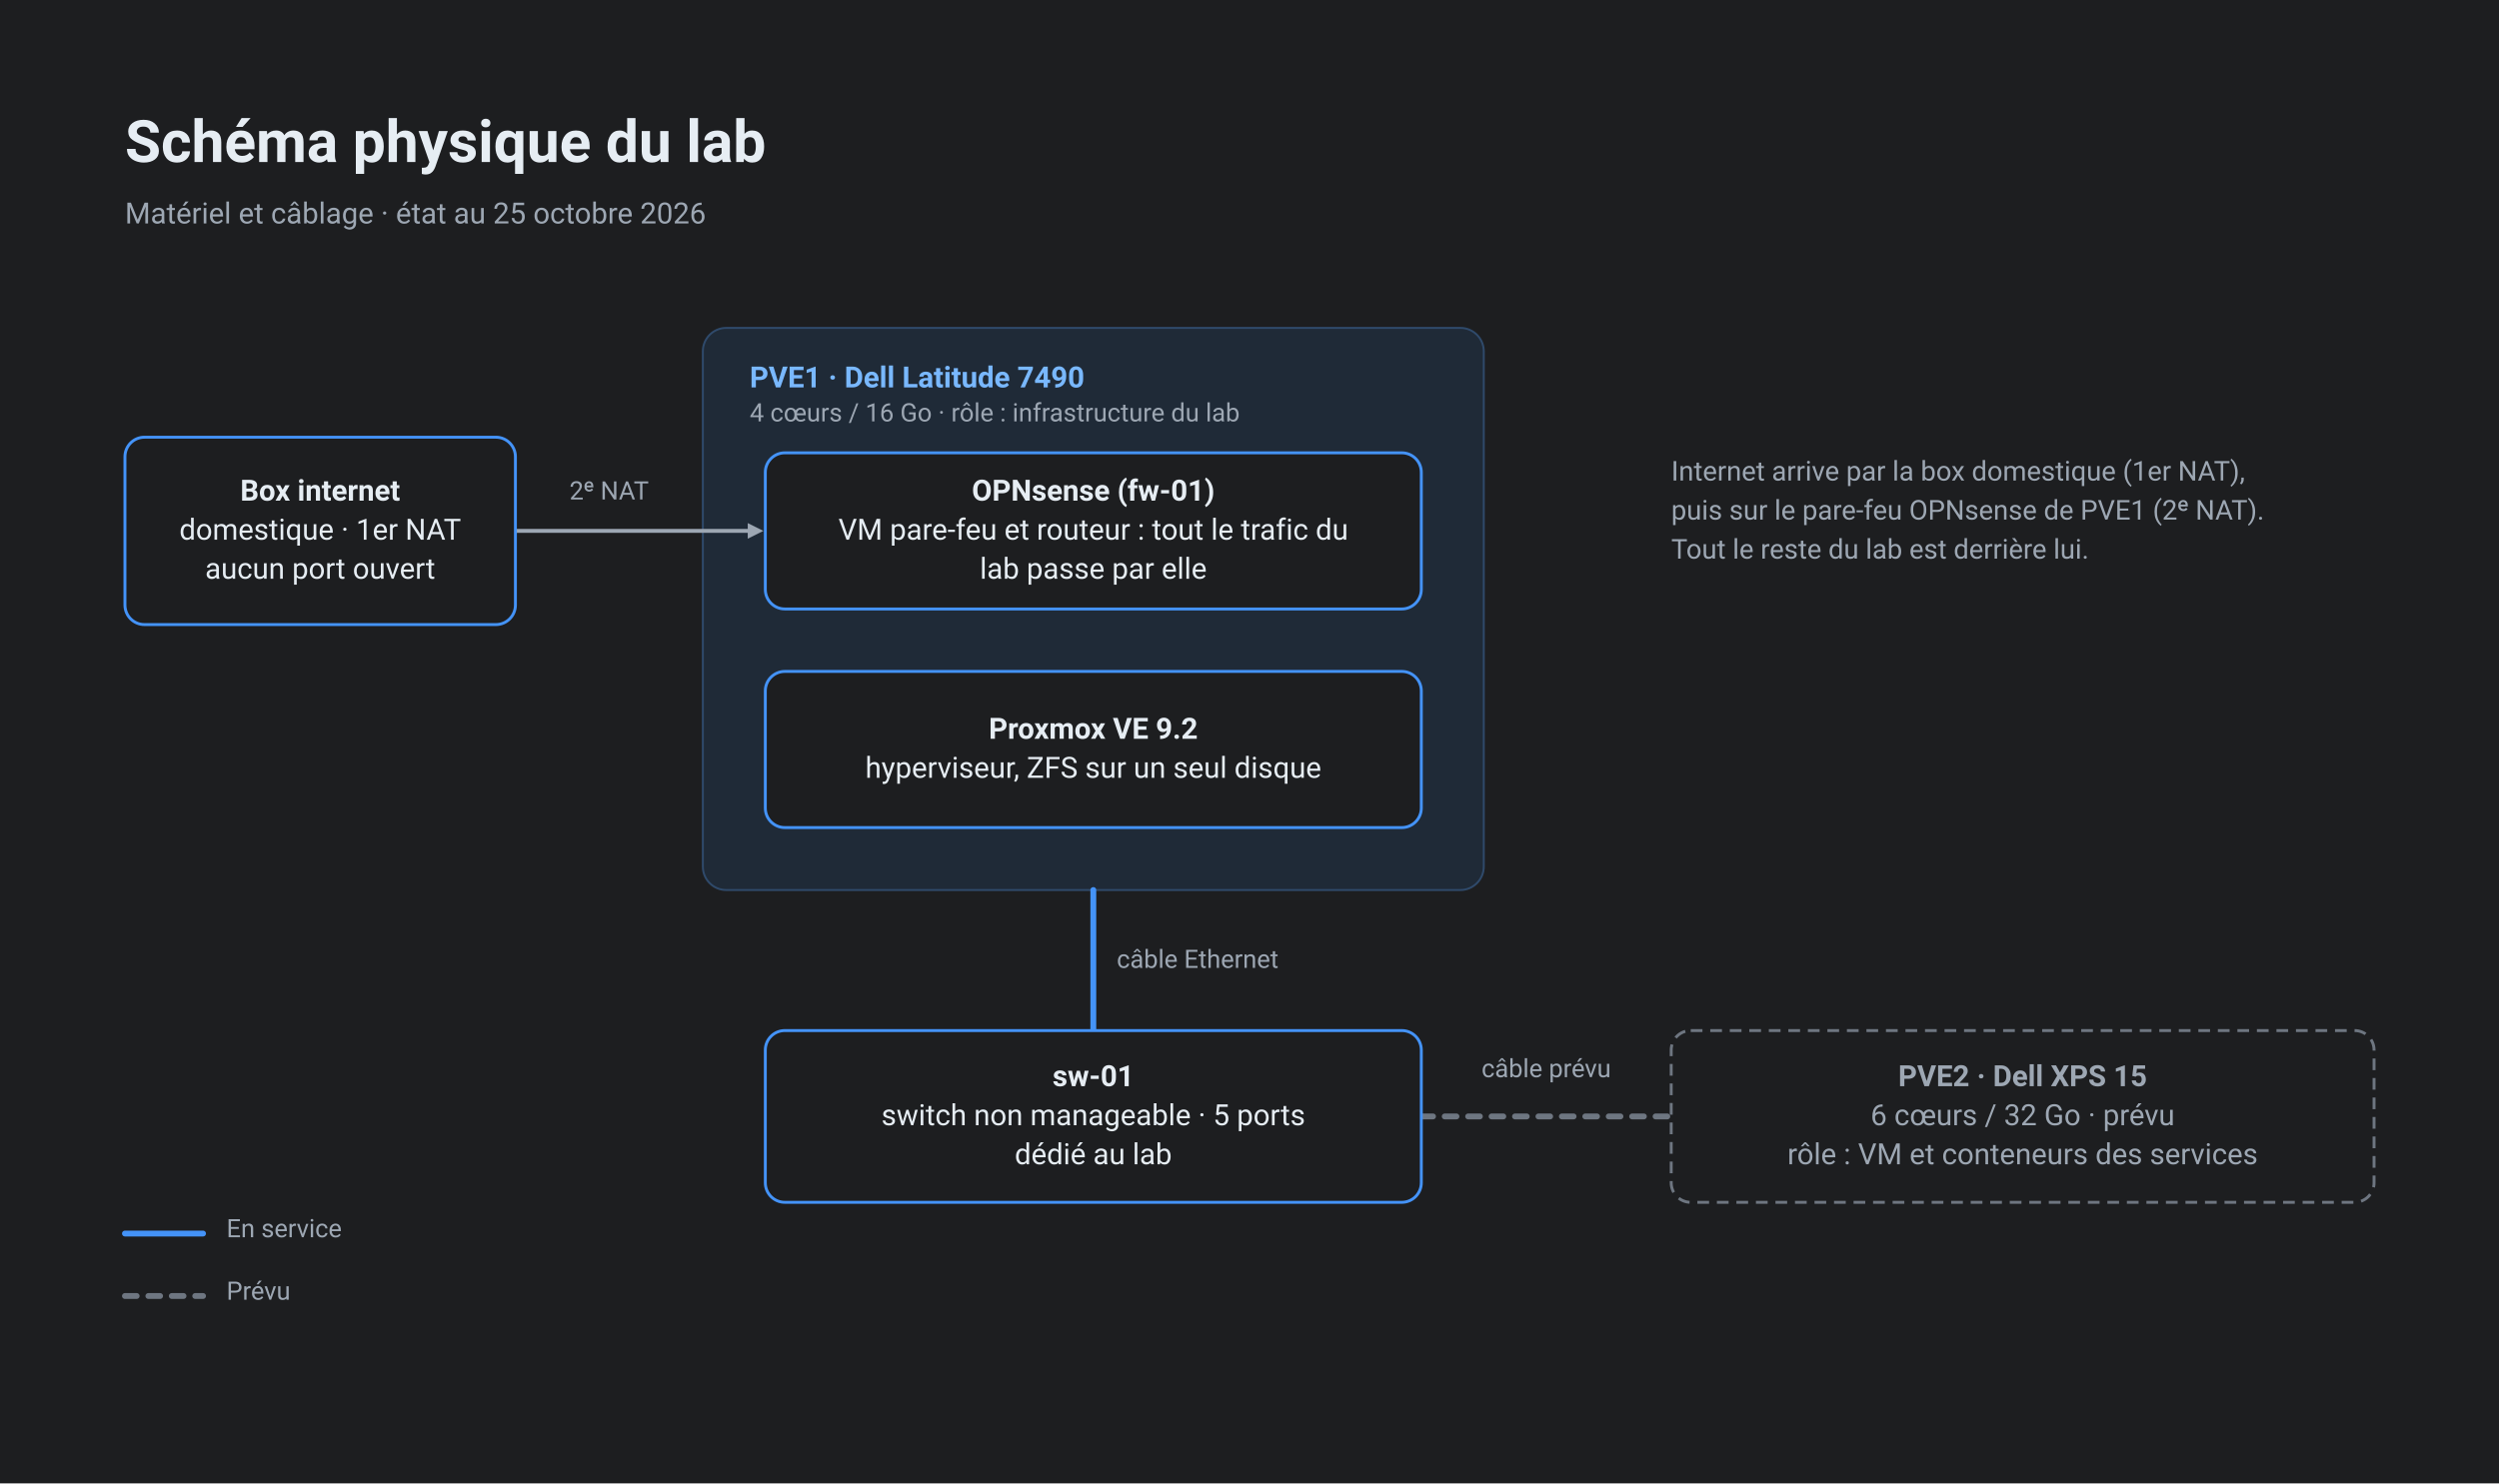
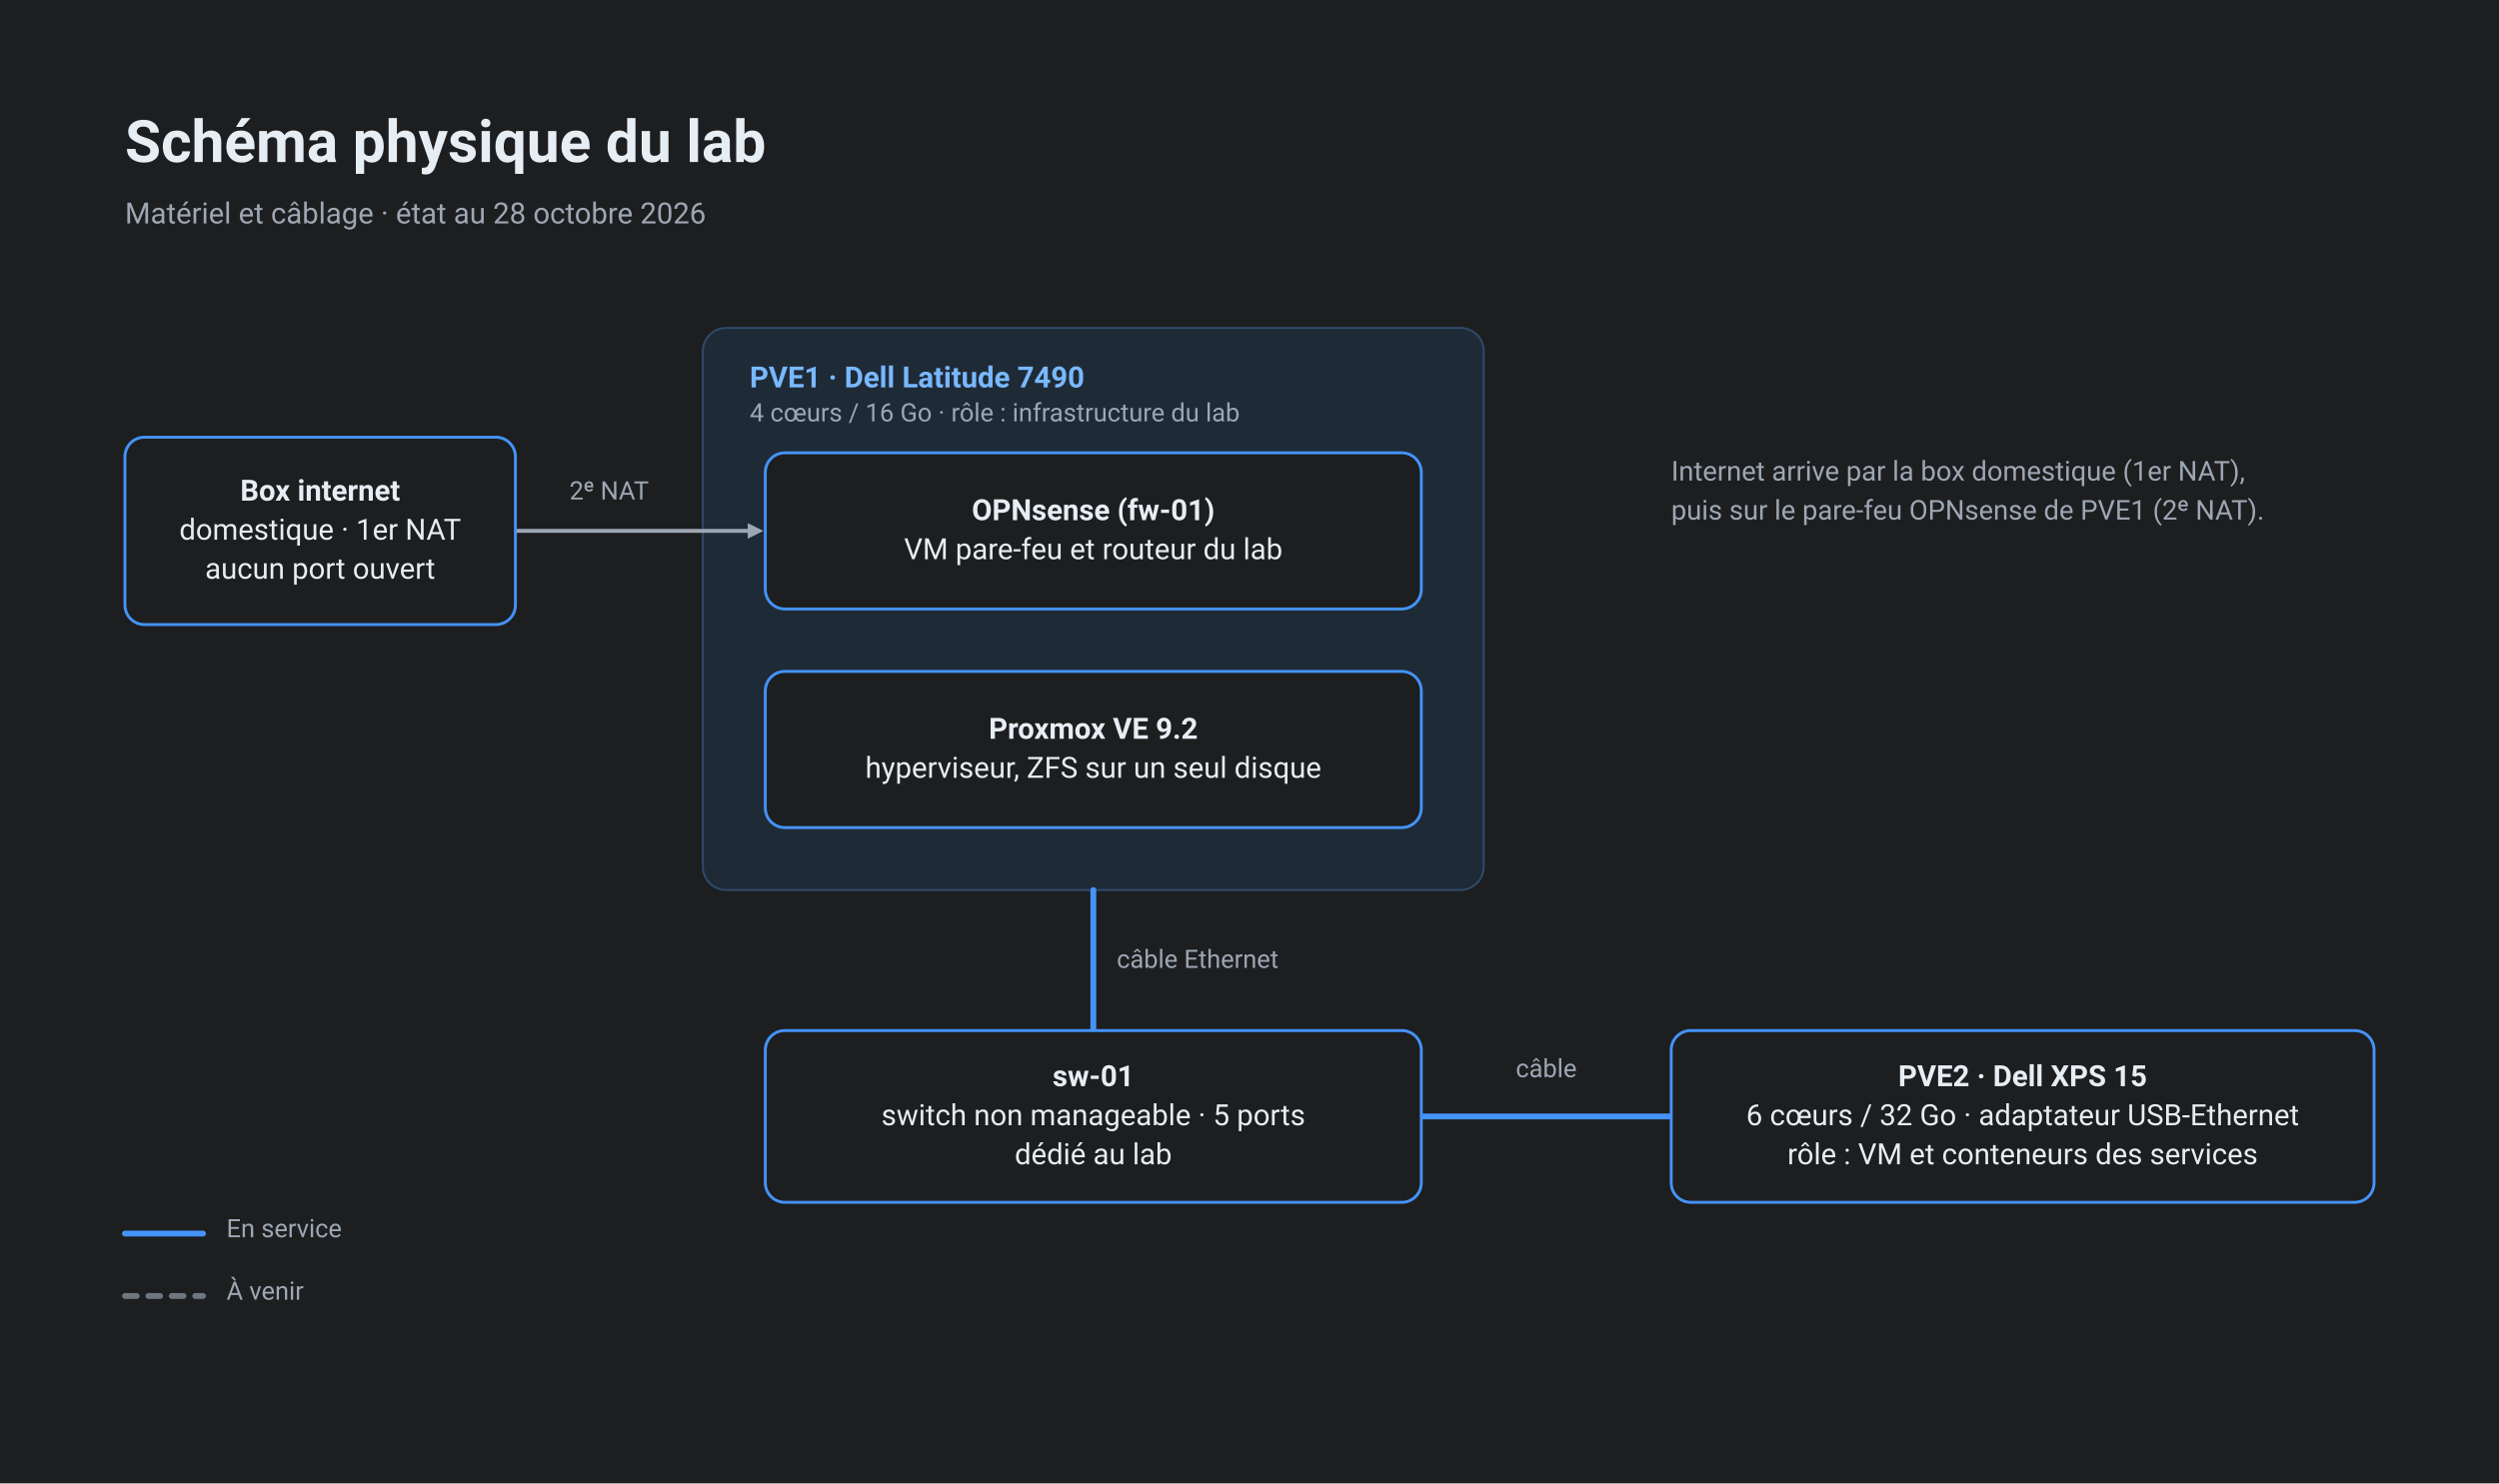
<svg xmlns="http://www.w3.org/2000/svg" width="1280" height="760" viewBox="0 0 1280 760" role="img" aria-label="Schéma physique du lab" font-family="system-ui, -apple-system, 'Segoe UI', Roboto, Helvetica, Arial, sans-serif">
  <rect width="1280" height="760" fill="#1d1e20" />
  <rect x="360" y="168" width="400" height="288" rx="12" fill="#1f2a37" stroke="#2f4a6b" stroke-width="1" />
  <svg x="264" y="268" overflow="visible" width="127" height="8" viewBox="0 0 127 8" preserveAspectRatio="none" style="fill: none; stroke: #9da7b3; stroke-width: 2; stroke-linecap: round; stroke-linejoin: round">
    <defs>
      <marker id="dc-arrow-head-filled-1" orient="auto" markerWidth="5" markerHeight="5" refX="2" refY="2" overflow="visible">
        <path d="M0 0 L4 2 L0 4 Z" fill="#9da7b3" stroke="none" style="stroke: none; fill: #9da7b3; fill: context-stroke" />
      </marker>
    </defs>
    <path d="M 0 4 L 123 4" marker-end="url(#dc-arrow-head-filled-1)" />
  </svg>
  <svg x="556" y="456" overflow="visible" width="8" height="72" viewBox="0 0 8 72" preserveAspectRatio="none" style="fill: none; stroke: #4493f8; stroke-width: 3; stroke-linecap: round; stroke-linejoin: round">
    <path d="M 4 0 L 4 72" />
  </svg>
-   <svg x="728" y="568" overflow="visible" width="128" height="8" viewBox="0 0 128 8" preserveAspectRatio="none" style="fill: none; stroke: #6e7681; stroke-width: 3; stroke-dasharray: 6 6; stroke-linecap: round; stroke-linejoin: round">
+   <svg x="728" y="568" overflow="visible" width="128" height="8" viewBox="0 0 128 8" preserveAspectRatio="none" style="fill: none; stroke: #4493f8; stroke-width: 3; stroke-linecap: round; stroke-linejoin: round">
    <path d="M 0 4 L 128 4" />
  </svg>
  <svg x="64" y="628" overflow="visible" width="40" height="8" viewBox="0 0 40 8" preserveAspectRatio="none" style="fill: none; stroke: #4493f8; stroke-width: 3; stroke-linecap: round">
    <path d="M 0 4 L 40 4" />
  </svg>
  <svg x="64" y="660" overflow="visible" width="40" height="8" viewBox="0 0 40 8" preserveAspectRatio="none" style="fill: none; stroke: #6e7681; stroke-width: 3; stroke-dasharray: 6 6; stroke-linecap: round">
    <path d="M 0 4 L 40 4" />
  </svg>
  <rect x="64" y="224" width="200" height="96" rx="10" fill="#1d1e20" stroke="#4493f8" stroke-width="1.5" />
  <text x="164" y="256.5" text-anchor="middle" font-size="15" font-weight="700" fill="#e6edf3">Box internet</text>
  <text x="164" y="276.5" text-anchor="middle" font-size="15" fill="#e6edf3">domestique · 1er NAT</text>
  <text x="164" y="296.5" text-anchor="middle" font-size="15" fill="#e6edf3">aucun port ouvert</text>
  <rect x="392" y="232" width="336" height="80" rx="10" fill="#1d1e20" stroke="#4493f8" stroke-width="1.5" />
-   <text x="560" y="256.5" text-anchor="middle" font-size="15" font-weight="700" fill="#e6edf3">OPNsense (fw-01)</text>
-   <text x="560" y="276.5" text-anchor="middle" font-size="15" fill="#e6edf3">VM pare-feu et routeur : tout le trafic du</text>
-   <text x="560" y="296.5" text-anchor="middle" font-size="15" fill="#e6edf3">lab passe par elle</text>
+   <text x="560" y="266.5" text-anchor="middle" font-size="15" font-weight="700" fill="#e6edf3">OPNsense (fw-01)</text>
+   <text x="560" y="286.5" text-anchor="middle" font-size="15" fill="#e6edf3">VM pare-feu et routeur du lab</text>
  <rect x="392" y="344" width="336" height="80" rx="10" fill="#1d1e20" stroke="#4493f8" stroke-width="1.5" />
  <text x="560" y="378.5" text-anchor="middle" font-size="15" font-weight="700" fill="#e6edf3">Proxmox VE 9.2</text>
  <text x="560" y="398.5" text-anchor="middle" font-size="15" fill="#e6edf3">hyperviseur, ZFS sur un seul disque</text>
  <rect x="392" y="528" width="336" height="88" rx="10" fill="#1d1e20" stroke="#4493f8" stroke-width="1.5" />
  <text x="560" y="556.5" text-anchor="middle" font-size="15" font-weight="700" fill="#e6edf3">sw-01</text>
  <text x="560" y="576.5" text-anchor="middle" font-size="15" fill="#e6edf3">switch non manageable · 5 ports</text>
  <text x="560" y="596.5" text-anchor="middle" font-size="15" fill="#e6edf3">dédié au lab</text>
-   <rect x="856" y="528" width="360" height="88" rx="10" fill="#1d1e20" stroke="#6e7681" stroke-width="1.5" stroke-dasharray="6 4" />
-   <text x="1036" y="556.5" text-anchor="middle" font-size="15" font-weight="700" fill="#9da7b3">PVE2 · Dell XPS 15</text>
-   <text x="1036" y="576.5" text-anchor="middle" font-size="15" fill="#9da7b3">6 cœurs / 32 Go · prévu</text>
-   <text x="1036" y="596.5" text-anchor="middle" font-size="15" fill="#9da7b3">rôle : VM et conteneurs des services</text>
+   <rect x="856" y="528" width="360" height="88" rx="10" fill="#1d1e20" stroke="#4493f8" stroke-width="1.5" />
+   <text x="1036" y="556.5" text-anchor="middle" font-size="15" font-weight="700" fill="#e6edf3">PVE2 · Dell XPS 15</text>
+   <text x="1036" y="576.5" text-anchor="middle" font-size="15" fill="#e6edf3">6 cœurs / 32 Go · adaptateur USB-Ethernet</text>
+   <text x="1036" y="596.5" text-anchor="middle" font-size="15" fill="#e6edf3">rôle : VM et conteneurs des services</text>
  <text x="64" y="83.0" font-size="30" font-weight="700" fill="#e6edf3">Schéma physique du lab</text>
-   <text x="64" y="114.5" font-size="15" fill="#9da7b3">Matériel et câblage · état au 25 octobre 2026</text>
+   <text x="64" y="114.5" font-size="15" fill="#9da7b3">Matériel et câblage · état au 28 octobre 2026</text>
  <text x="384" y="198.5" font-size="15" font-weight="700" fill="#79b8ff">PVE1 · Dell Latitude 7490</text>
  <text x="384" y="215.9" font-size="13" fill="#9da7b3">4 cœurs / 16 Go · rôle : infrastructure du lab</text>
  <text x="312" y="255.9" text-anchor="middle" font-size="13" fill="#9da7b3">2ᵉ NAT</text>
  <text x="572" y="495.9" font-size="13" fill="#9da7b3">câble Ethernet</text>
-   <text x="792" y="551.9" text-anchor="middle" font-size="13" fill="#9da7b3">câble prévu</text>
+   <text x="792" y="551.9" text-anchor="middle" font-size="13" fill="#9da7b3">câble</text>
  <text x="856" y="246.2" font-size="14" fill="#9da7b3">Internet arrive par la box domestique (1er NAT),</text>
  <text x="856" y="266.2" font-size="14" fill="#9da7b3">puis sur le pare-feu OPNsense de PVE1 (2ᵉ NAT).</text>
-   <text x="856" y="286.2" font-size="14" fill="#9da7b3">Tout le reste du lab est derrière lui.</text>
  <text x="116" y="633.9" font-size="13" fill="#9da7b3">En service</text>
-   <text x="116" y="665.9" font-size="13" fill="#9da7b3">Prévu</text>
+   <text x="116" y="665.9" font-size="13" fill="#9da7b3">À venir</text>
</svg>
